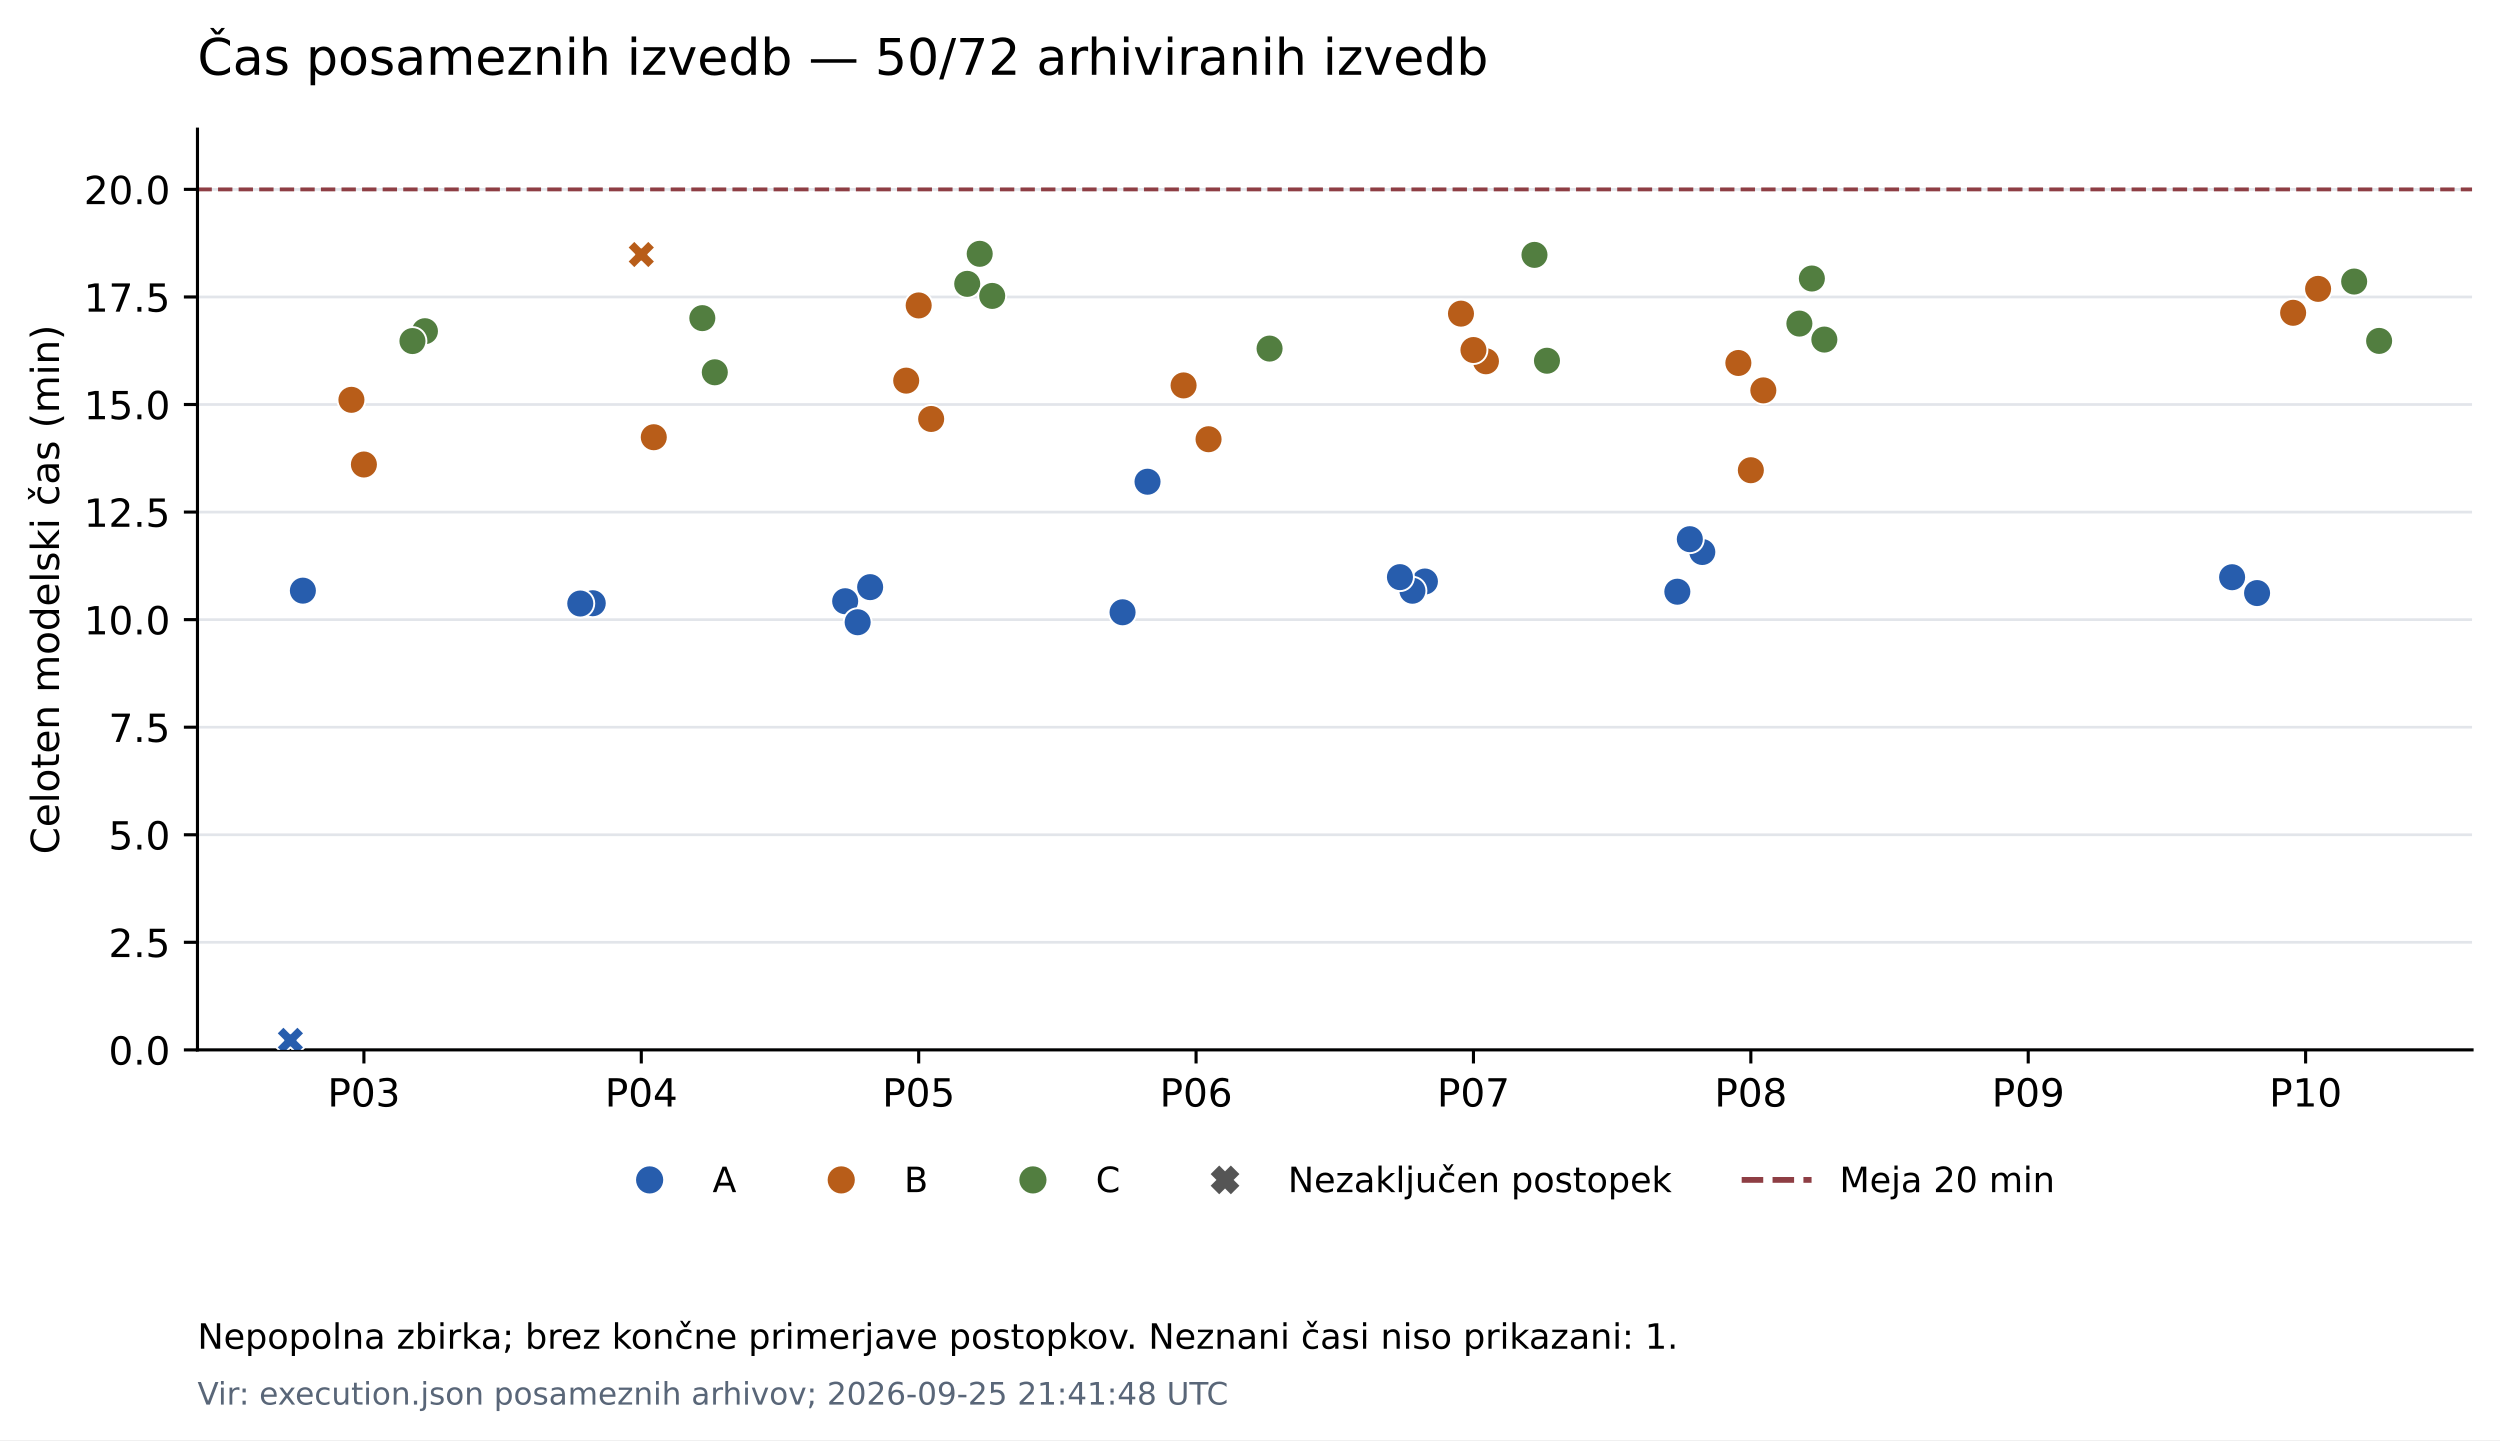
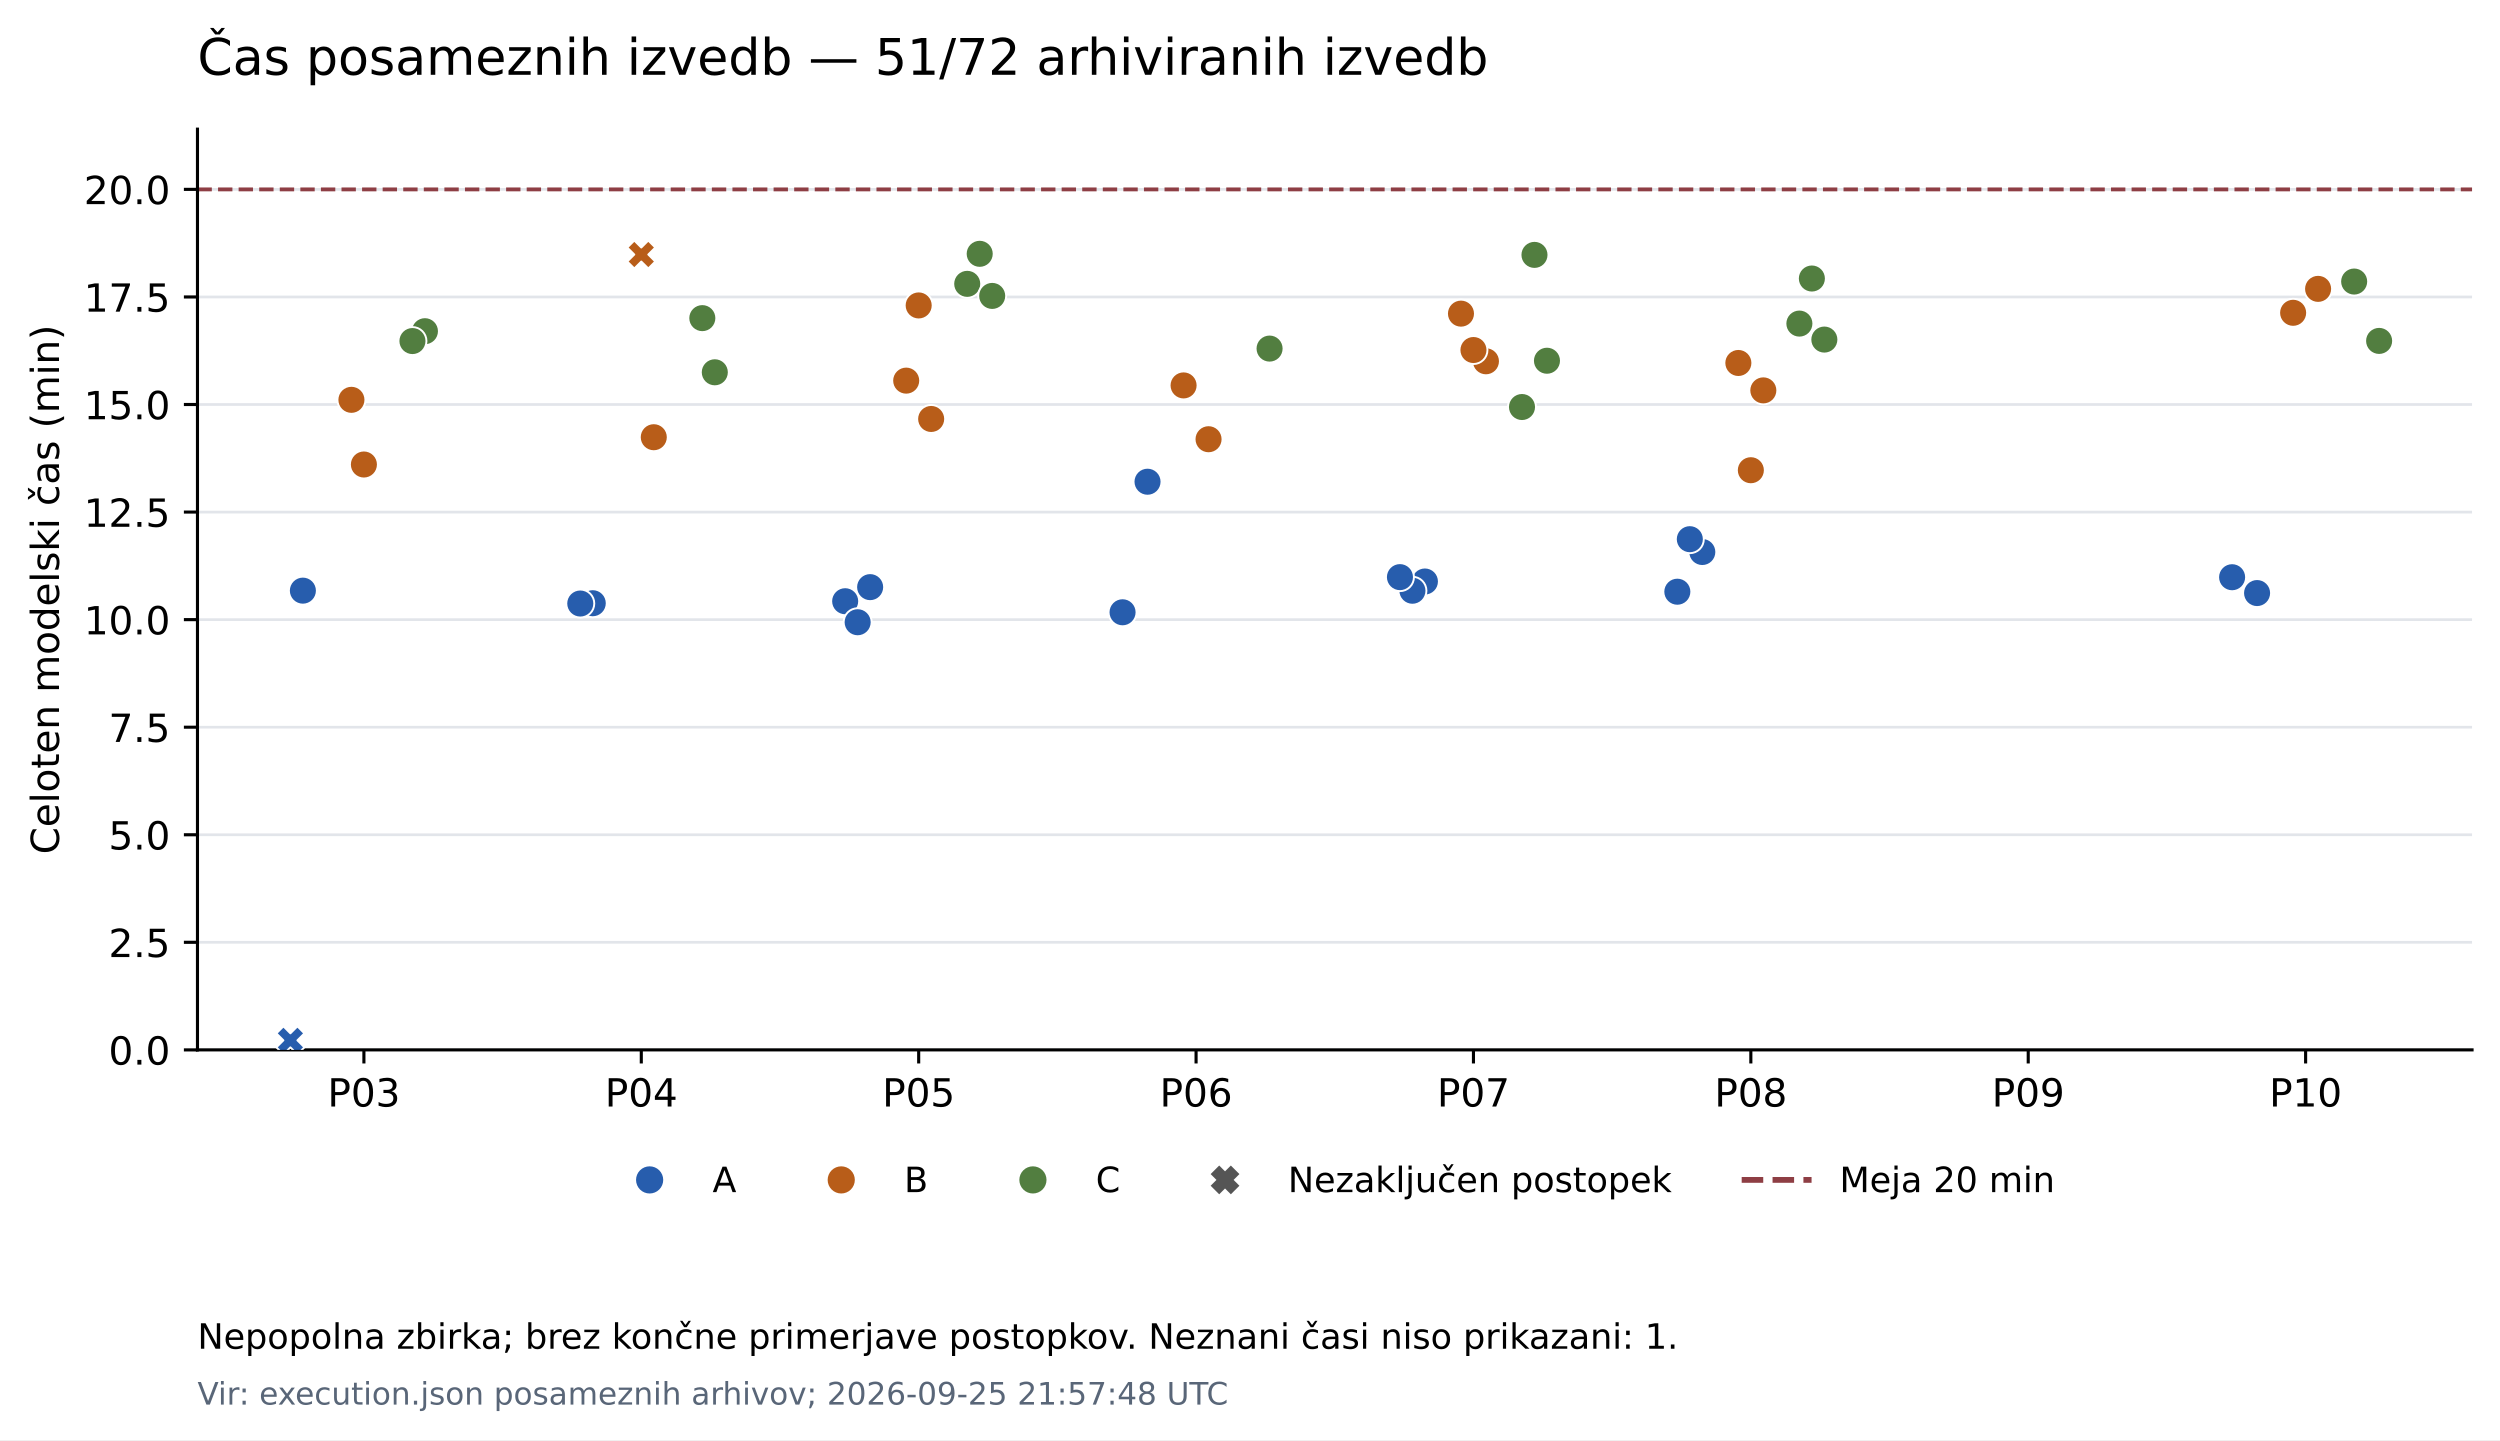
<svg xmlns="http://www.w3.org/2000/svg" xmlns:xlink="http://www.w3.org/1999/xlink" width="643.966pt" height="370.926pt" viewBox="0 0 643.966 370.926" version="1.1">
  <defs>
    <style type="text/css">*{stroke-linejoin: round; stroke-linecap: butt}</style>
  </defs>
  <g id="figure_1">
    <g id="patch_1">
      <path d="M 0 370.926  L 643.966 370.926  L 643.966 0  L 0 0  z " style="fill: #ffffff" />
    </g>
    <g id="axes_1">
      <g id="patch_2">
        <path d="M 50.866 270.436  L 636.766 270.436  L 636.766 33.268  L 50.866 33.268  z " style="fill: #ffffff" />
      </g>
      <g id="matplotlib.axis_1">
        <g id="xtick_1">
          <g id="line2d_1">
            <defs>
-               <path id="m5c3ca6c39b" d="M 0 0  L 0 3.5  " style="stroke: #000000; stroke-width: 0.8" />
+               <path id="mdac9efeb55" d="M 0 0  L 0 3.5  " style="stroke: #000000; stroke-width: 0.8" />
            </defs>
            <g>
-               <use xlink:href="#m5c3ca6c39b" x="93.737" y="270.436" style="stroke: #000000; stroke-width: 0.8" />
+               <use xlink:href="#mdac9efeb55" x="93.737" y="270.436" style="stroke: #000000; stroke-width: 0.8" />
            </g>
          </g>
          <g id="text_1">
            <text style="font-size: 10px; font-family: 'DejaVu Sans'; text-anchor: middle" x="93.737" y="285.033" transform="rotate(-0 93.73714 285.0333)">P03</text>
          </g>
        </g>
        <g id="xtick_2">
          <g id="line2d_2">
            <g>
-               <use xlink:href="#m5c3ca6c39b" x="165.188" y="270.436" style="stroke: #000000; stroke-width: 0.8" />
+               <use xlink:href="#mdac9efeb55" x="165.188" y="270.436" style="stroke: #000000; stroke-width: 0.8" />
            </g>
          </g>
          <g id="text_2">
            <text style="font-size: 10px; font-family: 'DejaVu Sans'; text-anchor: middle" x="165.188" y="285.033" transform="rotate(-0 165.1884 285.0333)">P04</text>
          </g>
        </g>
        <g id="xtick_3">
          <g id="line2d_3">
            <g>
-               <use xlink:href="#m5c3ca6c39b" x="236.64" y="270.436" style="stroke: #000000; stroke-width: 0.8" />
+               <use xlink:href="#mdac9efeb55" x="236.64" y="270.436" style="stroke: #000000; stroke-width: 0.8" />
            </g>
          </g>
          <g id="text_3">
            <text style="font-size: 10px; font-family: 'DejaVu Sans'; text-anchor: middle" x="236.64" y="285.033" transform="rotate(-0 236.6396 285.0333)">P05</text>
          </g>
        </g>
        <g id="xtick_4">
          <g id="line2d_4">
            <g>
-               <use xlink:href="#m5c3ca6c39b" x="308.091" y="270.436" style="stroke: #000000; stroke-width: 0.8" />
+               <use xlink:href="#mdac9efeb55" x="308.091" y="270.436" style="stroke: #000000; stroke-width: 0.8" />
            </g>
          </g>
          <g id="text_4">
            <text style="font-size: 10px; font-family: 'DejaVu Sans'; text-anchor: middle" x="308.091" y="285.033" transform="rotate(-0 308.0908 285.0333)">P06</text>
          </g>
        </g>
        <g id="xtick_5">
          <g id="line2d_5">
            <g>
-               <use xlink:href="#m5c3ca6c39b" x="379.542" y="270.436" style="stroke: #000000; stroke-width: 0.8" />
+               <use xlink:href="#mdac9efeb55" x="379.542" y="270.436" style="stroke: #000000; stroke-width: 0.8" />
            </g>
          </g>
          <g id="text_5">
            <text style="font-size: 10px; font-family: 'DejaVu Sans'; text-anchor: middle" x="379.542" y="285.033" transform="rotate(-0 379.542 285.0333)">P07</text>
          </g>
        </g>
        <g id="xtick_6">
          <g id="line2d_6">
            <g>
-               <use xlink:href="#m5c3ca6c39b" x="450.993" y="270.436" style="stroke: #000000; stroke-width: 0.8" />
+               <use xlink:href="#mdac9efeb55" x="450.993" y="270.436" style="stroke: #000000; stroke-width: 0.8" />
            </g>
          </g>
          <g id="text_6">
            <text style="font-size: 10px; font-family: 'DejaVu Sans'; text-anchor: middle" x="450.993" y="285.033" transform="rotate(-0 450.9932 285.0333)">P08</text>
          </g>
        </g>
        <g id="xtick_7">
          <g id="line2d_7">
            <g>
-               <use xlink:href="#m5c3ca6c39b" x="522.444" y="270.436" style="stroke: #000000; stroke-width: 0.8" />
+               <use xlink:href="#mdac9efeb55" x="522.444" y="270.436" style="stroke: #000000; stroke-width: 0.8" />
            </g>
          </g>
          <g id="text_7">
            <text style="font-size: 10px; font-family: 'DejaVu Sans'; text-anchor: middle" x="522.444" y="285.033" transform="rotate(-0 522.4445 285.0333)">P09</text>
          </g>
        </g>
        <g id="xtick_8">
          <g id="line2d_8">
            <g>
-               <use xlink:href="#m5c3ca6c39b" x="593.896" y="270.436" style="stroke: #000000; stroke-width: 0.8" />
+               <use xlink:href="#mdac9efeb55" x="593.896" y="270.436" style="stroke: #000000; stroke-width: 0.8" />
            </g>
          </g>
          <g id="text_8">
            <text style="font-size: 10px; font-family: 'DejaVu Sans'; text-anchor: middle" x="593.896" y="285.033" transform="rotate(-0 593.8957 285.0333)">P10</text>
          </g>
        </g>
      </g>
      <g id="matplotlib.axis_2">
        <g id="ytick_1">
          <g id="line2d_9">
-             <path d="M 50.866 270.436  L 636.766 270.436  " clip-path="url(#pf7acdae6c4)" style="fill: none; stroke: #e2e5ea; stroke-width: 0.7; stroke-linecap: square" />
+             <path d="M 50.866 270.436  L 636.766 270.436  " clip-path="url(#pf41f97cc50)" style="fill: none; stroke: #e2e5ea; stroke-width: 0.7; stroke-linecap: square" />
          </g>
          <g id="line2d_10">
            <defs>
-               <path id="m064c8a1a3c" d="M 0 0  L -3.5 0  " style="stroke: #000000; stroke-width: 0.8" />
+               <path id="m7508299698" d="M 0 0  L -3.5 0  " style="stroke: #000000; stroke-width: 0.8" />
            </defs>
            <g>
-               <use xlink:href="#m064c8a1a3c" x="50.866" y="270.436" style="stroke: #000000; stroke-width: 0.8" />
+               <use xlink:href="#m7508299698" x="50.866" y="270.436" style="stroke: #000000; stroke-width: 0.8" />
            </g>
          </g>
          <g id="text_9">
            <text style="font-size: 10px; font-family: 'DejaVu Sans'; text-anchor: end" x="43.866" y="274.234" transform="rotate(-0 43.86641 274.2345)">0.0</text>
          </g>
        </g>
        <g id="ytick_2">
          <g id="line2d_11">
-             <path d="M 50.866 242.729  L 636.766 242.729  " clip-path="url(#pf7acdae6c4)" style="fill: none; stroke: #e2e5ea; stroke-width: 0.7; stroke-linecap: square" />
+             <path d="M 50.866 242.729  L 636.766 242.729  " clip-path="url(#pf41f97cc50)" style="fill: none; stroke: #e2e5ea; stroke-width: 0.7; stroke-linecap: square" />
          </g>
          <g id="line2d_12">
            <g>
-               <use xlink:href="#m064c8a1a3c" x="50.866" y="242.729" style="stroke: #000000; stroke-width: 0.8" />
+               <use xlink:href="#m7508299698" x="50.866" y="242.729" style="stroke: #000000; stroke-width: 0.8" />
            </g>
          </g>
          <g id="text_10">
            <text style="font-size: 10px; font-family: 'DejaVu Sans'; text-anchor: end" x="43.866" y="246.528" transform="rotate(-0 43.86641 246.5279)">2.5</text>
          </g>
        </g>
        <g id="ytick_3">
          <g id="line2d_13">
-             <path d="M 50.866 215.023  L 636.766 215.023  " clip-path="url(#pf7acdae6c4)" style="fill: none; stroke: #e2e5ea; stroke-width: 0.7; stroke-linecap: square" />
+             <path d="M 50.866 215.023  L 636.766 215.023  " clip-path="url(#pf41f97cc50)" style="fill: none; stroke: #e2e5ea; stroke-width: 0.7; stroke-linecap: square" />
          </g>
          <g id="line2d_14">
            <g>
-               <use xlink:href="#m064c8a1a3c" x="50.866" y="215.023" style="stroke: #000000; stroke-width: 0.8" />
+               <use xlink:href="#m7508299698" x="50.866" y="215.023" style="stroke: #000000; stroke-width: 0.8" />
            </g>
          </g>
          <g id="text_11">
            <text style="font-size: 10px; font-family: 'DejaVu Sans'; text-anchor: end" x="43.866" y="218.821" transform="rotate(-0 43.86641 218.8214)">5.0</text>
          </g>
        </g>
        <g id="ytick_4">
          <g id="line2d_15">
-             <path d="M 50.866 187.316  L 636.766 187.316  " clip-path="url(#pf7acdae6c4)" style="fill: none; stroke: #e2e5ea; stroke-width: 0.7; stroke-linecap: square" />
+             <path d="M 50.866 187.316  L 636.766 187.316  " clip-path="url(#pf41f97cc50)" style="fill: none; stroke: #e2e5ea; stroke-width: 0.7; stroke-linecap: square" />
          </g>
          <g id="line2d_16">
            <g>
-               <use xlink:href="#m064c8a1a3c" x="50.866" y="187.316" style="stroke: #000000; stroke-width: 0.8" />
+               <use xlink:href="#m7508299698" x="50.866" y="187.316" style="stroke: #000000; stroke-width: 0.8" />
            </g>
          </g>
          <g id="text_12">
            <text style="font-size: 10px; font-family: 'DejaVu Sans'; text-anchor: end" x="43.866" y="191.115" transform="rotate(-0 43.86641 191.1149)">7.5</text>
          </g>
        </g>
        <g id="ytick_5">
          <g id="line2d_17">
-             <path d="M 50.866 159.609  L 636.766 159.609  " clip-path="url(#pf7acdae6c4)" style="fill: none; stroke: #e2e5ea; stroke-width: 0.7; stroke-linecap: square" />
+             <path d="M 50.866 159.609  L 636.766 159.609  " clip-path="url(#pf41f97cc50)" style="fill: none; stroke: #e2e5ea; stroke-width: 0.7; stroke-linecap: square" />
          </g>
          <g id="line2d_18">
            <g>
-               <use xlink:href="#m064c8a1a3c" x="50.866" y="159.609" style="stroke: #000000; stroke-width: 0.8" />
+               <use xlink:href="#m7508299698" x="50.866" y="159.609" style="stroke: #000000; stroke-width: 0.8" />
            </g>
          </g>
          <g id="text_13">
            <text style="font-size: 10px; font-family: 'DejaVu Sans'; text-anchor: end" x="43.866" y="163.408" transform="rotate(-0 43.86641 163.4083)">10.0</text>
          </g>
        </g>
        <g id="ytick_6">
          <g id="line2d_19">
-             <path d="M 50.866 131.903  L 636.766 131.903  " clip-path="url(#pf7acdae6c4)" style="fill: none; stroke: #e2e5ea; stroke-width: 0.7; stroke-linecap: square" />
+             <path d="M 50.866 131.903  L 636.766 131.903  " clip-path="url(#pf41f97cc50)" style="fill: none; stroke: #e2e5ea; stroke-width: 0.7; stroke-linecap: square" />
          </g>
          <g id="line2d_20">
            <g>
-               <use xlink:href="#m064c8a1a3c" x="50.866" y="131.903" style="stroke: #000000; stroke-width: 0.8" />
+               <use xlink:href="#m7508299698" x="50.866" y="131.903" style="stroke: #000000; stroke-width: 0.8" />
            </g>
          </g>
          <g id="text_14">
            <text style="font-size: 10px; font-family: 'DejaVu Sans'; text-anchor: end" x="43.866" y="135.702" transform="rotate(-0 43.86641 135.7018)">12.5</text>
          </g>
        </g>
        <g id="ytick_7">
          <g id="line2d_21">
-             <path d="M 50.866 104.196  L 636.766 104.196  " clip-path="url(#pf7acdae6c4)" style="fill: none; stroke: #e2e5ea; stroke-width: 0.7; stroke-linecap: square" />
+             <path d="M 50.866 104.196  L 636.766 104.196  " clip-path="url(#pf41f97cc50)" style="fill: none; stroke: #e2e5ea; stroke-width: 0.7; stroke-linecap: square" />
          </g>
          <g id="line2d_22">
            <g>
-               <use xlink:href="#m064c8a1a3c" x="50.866" y="104.196" style="stroke: #000000; stroke-width: 0.8" />
+               <use xlink:href="#m7508299698" x="50.866" y="104.196" style="stroke: #000000; stroke-width: 0.8" />
            </g>
          </g>
          <g id="text_15">
            <text style="font-size: 10px; font-family: 'DejaVu Sans'; text-anchor: end" x="43.866" y="107.995" transform="rotate(-0 43.86641 107.9952)">15.0</text>
          </g>
        </g>
        <g id="ytick_8">
          <g id="line2d_23">
-             <path d="M 50.866 76.49  L 636.766 76.49  " clip-path="url(#pf7acdae6c4)" style="fill: none; stroke: #e2e5ea; stroke-width: 0.7; stroke-linecap: square" />
+             <path d="M 50.866 76.49  L 636.766 76.49  " clip-path="url(#pf41f97cc50)" style="fill: none; stroke: #e2e5ea; stroke-width: 0.7; stroke-linecap: square" />
          </g>
          <g id="line2d_24">
            <g>
-               <use xlink:href="#m064c8a1a3c" x="50.866" y="76.49" style="stroke: #000000; stroke-width: 0.8" />
+               <use xlink:href="#m7508299698" x="50.866" y="76.49" style="stroke: #000000; stroke-width: 0.8" />
            </g>
          </g>
          <g id="text_16">
            <text style="font-size: 10px; font-family: 'DejaVu Sans'; text-anchor: end" x="43.866" y="80.289" transform="rotate(-0 43.86641 80.28869)">17.5</text>
          </g>
        </g>
        <g id="ytick_9">
          <g id="line2d_25">
-             <path d="M 50.866 48.783  L 636.766 48.783  " clip-path="url(#pf7acdae6c4)" style="fill: none; stroke: #e2e5ea; stroke-width: 0.7; stroke-linecap: square" />
+             <path d="M 50.866 48.783  L 636.766 48.783  " clip-path="url(#pf41f97cc50)" style="fill: none; stroke: #e2e5ea; stroke-width: 0.7; stroke-linecap: square" />
          </g>
          <g id="line2d_26">
            <g>
-               <use xlink:href="#m064c8a1a3c" x="50.866" y="48.783" style="stroke: #000000; stroke-width: 0.8" />
+               <use xlink:href="#m7508299698" x="50.866" y="48.783" style="stroke: #000000; stroke-width: 0.8" />
            </g>
          </g>
          <g id="text_17">
            <text style="font-size: 10px; font-family: 'DejaVu Sans'; text-anchor: end" x="43.866" y="52.582" transform="rotate(-0 43.86641 52.58215)">20.0</text>
          </g>
        </g>
        <g id="text_18">
          <text style="font-size: 10px; font-family: 'DejaVu Sans'; text-anchor: middle" x="15.198" y="151.852" transform="rotate(-90 15.19844 151.8517)">Celoten modelski čas (min)</text>
        </g>
      </g>
      <g id="line2d_27">
-         <path d="M 50.866 48.783  L 636.766 48.783  " clip-path="url(#pf7acdae6c4)" style="fill: none; stroke-dasharray: 3.7,1.6; stroke-dashoffset: 0; stroke: #8e3e44" />
+         <path d="M 50.866 48.783  L 636.766 48.783  " clip-path="url(#pf41f97cc50)" style="fill: none; stroke-dasharray: 3.7,1.6; stroke-dashoffset: 0; stroke: #8e3e44" />
      </g>
      <g id="patch_3">
        <path d="M 50.866 270.436  L 50.866 33.268  " style="fill: none; stroke: #000000; stroke-width: 0.8; stroke-linejoin: miter; stroke-linecap: square" />
      </g>
      <g id="patch_4">
        <path d="M 50.866 270.436  L 636.766 270.436  " style="fill: none; stroke: #000000; stroke-width: 0.8; stroke-linejoin: miter; stroke-linecap: square" />
      </g>
      <g id="PathCollection_1">
        <defs>
-           <path id="m17291e5475" d="M 0 3.606  C 0.956 3.606 1.873 3.226 2.55 2.55  C 3.226 1.873 3.606 0.956 3.606 0  C 3.606 -0.956 3.226 -1.873 2.55 -2.55  C 1.873 -3.226 0.956 -3.606 0 -3.606  C -0.956 -3.606 -1.873 -3.226 -2.55 -2.55  C -3.226 -1.873 -3.606 -0.956 -3.606 0  C -3.606 0.956 -3.226 1.873 -2.55 2.55  C -1.873 3.226 -0.956 3.606 0 3.606  z " style="stroke: #ffffff; stroke-width: 0.5" />
+           <path id="mbb1a869679" d="M 0 3.606  C 0.956 3.606 1.873 3.226 2.55 2.55  C 3.226 1.873 3.606 0.956 3.606 0  C 3.606 -0.956 3.226 -1.873 2.55 -2.55  C 1.873 -3.226 0.956 -3.606 0 -3.606  C -0.956 -3.606 -1.873 -3.226 -2.55 -2.55  C -3.226 -1.873 -3.606 -0.956 -3.606 0  C -3.606 0.956 -3.226 1.873 -2.55 2.55  C -1.873 3.226 -0.956 3.606 0 3.606  z " style="stroke: #ffffff; stroke-width: 0.5" />
        </defs>
-         <g clip-path="url(#pf7acdae6c4)">
-           <use xlink:href="#m17291e5475" x="217.705" y="154.869" style="fill: #275dad; stroke: #ffffff; stroke-width: 0.5" />
+         <g clip-path="url(#pf41f97cc50)">
+           <use xlink:href="#mbb1a869679" x="217.705" y="154.869" style="fill: #275dad; stroke: #ffffff; stroke-width: 0.5" />
        </g>
      </g>
      <g id="PathCollection_2">
        <defs>
-           <path id="ma5f213ecb3" d="M 0 3.606  C 0.956 3.606 1.873 3.226 2.55 2.55  C 3.226 1.873 3.606 0.956 3.606 0  C 3.606 -0.956 3.226 -1.873 2.55 -2.55  C 1.873 -3.226 0.956 -3.606 0 -3.606  C -0.956 -3.606 -1.873 -3.226 -2.55 -2.55  C -3.226 -1.873 -3.606 -0.956 -3.606 0  C -3.606 0.956 -3.226 1.873 -2.55 2.55  C -1.873 3.226 -0.956 3.606 0 3.606  z " style="stroke: #ffffff; stroke-width: 0.5" />
+           <path id="m8631701d12" d="M 0 3.606  C 0.956 3.606 1.873 3.226 2.55 2.55  C 3.226 1.873 3.606 0.956 3.606 0  C 3.606 -0.956 3.226 -1.873 2.55 -2.55  C 1.873 -3.226 0.956 -3.606 0 -3.606  C -0.956 -3.606 -1.873 -3.226 -2.55 -2.55  C -3.226 -1.873 -3.606 -0.956 -3.606 0  C -3.606 0.956 -3.226 1.873 -2.55 2.55  C -1.873 3.226 -0.956 3.606 0 3.606  z " style="stroke: #ffffff; stroke-width: 0.5" />
        </defs>
-         <g clip-path="url(#pf7acdae6c4)">
-           <use xlink:href="#ma5f213ecb3" x="233.424" y="98.046" style="fill: #b85d19; stroke: #ffffff; stroke-width: 0.5" />
+         <g clip-path="url(#pf41f97cc50)">
+           <use xlink:href="#m8631701d12" x="233.424" y="98.046" style="fill: #b85d19; stroke: #ffffff; stroke-width: 0.5" />
        </g>
      </g>
      <g id="PathCollection_3">
        <defs>
-           <path id="m816a1e718f" d="M 0 3.606  C 0.956 3.606 1.873 3.226 2.55 2.55  C 3.226 1.873 3.606 0.956 3.606 0  C 3.606 -0.956 3.226 -1.873 2.55 -2.55  C 1.873 -3.226 0.956 -3.606 0 -3.606  C -0.956 -3.606 -1.873 -3.226 -2.55 -2.55  C -3.226 -1.873 -3.606 -0.956 -3.606 0  C -3.606 0.956 -3.226 1.873 -2.55 2.55  C -1.873 3.226 -0.956 3.606 0 3.606  z " style="stroke: #ffffff; stroke-width: 0.5" />
+           <path id="mb2aeedd500" d="M 0 3.606  C 0.956 3.606 1.873 3.226 2.55 2.55  C 3.226 1.873 3.606 0.956 3.606 0  C 3.606 -0.956 3.226 -1.873 2.55 -2.55  C 1.873 -3.226 0.956 -3.606 0 -3.606  C -0.956 -3.606 -1.873 -3.226 -2.55 -2.55  C -3.226 -1.873 -3.606 -0.956 -3.606 0  C -3.606 0.956 -3.226 1.873 -2.55 2.55  C -1.873 3.226 -0.956 3.606 0 3.606  z " style="stroke: #ffffff; stroke-width: 0.5" />
        </defs>
-         <g clip-path="url(#pf7acdae6c4)">
-           <use xlink:href="#m816a1e718f" x="249.144" y="73.116" style="fill: #527e40; stroke: #ffffff; stroke-width: 0.5" />
+         <g clip-path="url(#pf41f97cc50)">
+           <use xlink:href="#mb2aeedd500" x="249.144" y="73.116" style="fill: #527e40; stroke: #ffffff; stroke-width: 0.5" />
        </g>
      </g>
      <g id="PathCollection_4">
-         <g clip-path="url(#pf7acdae6c4)">
-           <use xlink:href="#m17291e5475" x="574.961" y="148.685" style="fill: #275dad; stroke: #ffffff; stroke-width: 0.5" />
+         <g clip-path="url(#pf41f97cc50)">
+           <use xlink:href="#mbb1a869679" x="574.961" y="148.685" style="fill: #275dad; stroke: #ffffff; stroke-width: 0.5" />
        </g>
      </g>
      <g id="PathCollection_5">
-         <g clip-path="url(#pf7acdae6c4)">
-           <use xlink:href="#m816a1e718f" x="606.4" y="72.522" style="fill: #527e40; stroke: #ffffff; stroke-width: 0.5" />
+         <g clip-path="url(#pf41f97cc50)">
+           <use xlink:href="#mb2aeedd500" x="606.4" y="72.522" style="fill: #527e40; stroke: #ffffff; stroke-width: 0.5" />
        </g>
      </g>
      <g id="PathCollection_6">
-         <g clip-path="url(#pf7acdae6c4)">
-           <use xlink:href="#ma5f213ecb3" x="590.68" y="80.573" style="fill: #b85d19; stroke: #ffffff; stroke-width: 0.5" />
+         <g clip-path="url(#pf41f97cc50)">
+           <use xlink:href="#m8631701d12" x="590.68" y="80.573" style="fill: #b85d19; stroke: #ffffff; stroke-width: 0.5" />
        </g>
      </g>
      <g id="PathCollection_7">
-         <g clip-path="url(#pf7acdae6c4)">
-           <use xlink:href="#m17291e5475" x="289.156" y="157.714" style="fill: #275dad; stroke: #ffffff; stroke-width: 0.5" />
+         <g clip-path="url(#pf41f97cc50)">
+           <use xlink:href="#mbb1a869679" x="289.156" y="157.714" style="fill: #275dad; stroke: #ffffff; stroke-width: 0.5" />
        </g>
      </g>
      <g id="PathCollection_8">
-         <g clip-path="url(#pf7acdae6c4)">
-           <use xlink:href="#ma5f213ecb3" x="304.875" y="99.278" style="fill: #b85d19; stroke: #ffffff; stroke-width: 0.5" />
+         <g clip-path="url(#pf41f97cc50)">
+           <use xlink:href="#m8631701d12" x="304.875" y="99.278" style="fill: #b85d19; stroke: #ffffff; stroke-width: 0.5" />
        </g>
      </g>
      <g id="PathCollection_9">
-         <g clip-path="url(#pf7acdae6c4)">
-           <use xlink:href="#m17291e5475" x="432.059" y="152.417" style="fill: #275dad; stroke: #ffffff; stroke-width: 0.5" />
+         <g clip-path="url(#pf41f97cc50)">
+           <use xlink:href="#mbb1a869679" x="432.059" y="152.417" style="fill: #275dad; stroke: #ffffff; stroke-width: 0.5" />
        </g>
      </g>
      <g id="PathCollection_10">
-         <g clip-path="url(#pf7acdae6c4)">
-           <use xlink:href="#m816a1e718f" x="463.497" y="83.352" style="fill: #527e40; stroke: #ffffff; stroke-width: 0.5" />
+         <g clip-path="url(#pf41f97cc50)">
+           <use xlink:href="#mb2aeedd500" x="463.497" y="83.352" style="fill: #527e40; stroke: #ffffff; stroke-width: 0.5" />
        </g>
      </g>
      <g id="PathCollection_11">
-         <g clip-path="url(#pf7acdae6c4)">
-           <use xlink:href="#ma5f213ecb3" x="447.778" y="93.498" style="fill: #b85d19; stroke: #ffffff; stroke-width: 0.5" />
+         <g clip-path="url(#pf41f97cc50)">
+           <use xlink:href="#m8631701d12" x="447.778" y="93.498" style="fill: #b85d19; stroke: #ffffff; stroke-width: 0.5" />
        </g>
      </g>
      <g id="PathCollection_12">
-         <g clip-path="url(#pf7acdae6c4)">
-           <use xlink:href="#ma5f213ecb3" x="93.737" y="119.651" style="fill: #b85d19; stroke: #ffffff; stroke-width: 0.5" />
+         <g clip-path="url(#pf41f97cc50)">
+           <use xlink:href="#m8631701d12" x="93.737" y="119.651" style="fill: #b85d19; stroke: #ffffff; stroke-width: 0.5" />
        </g>
      </g>
      <g id="PathCollection_13">
-         <g clip-path="url(#pf7acdae6c4)">
-           <use xlink:href="#m816a1e718f" x="109.456" y="85.315" style="fill: #527e40; stroke: #ffffff; stroke-width: 0.5" />
+         <g clip-path="url(#pf41f97cc50)">
+           <use xlink:href="#mb2aeedd500" x="109.456" y="85.315" style="fill: #527e40; stroke: #ffffff; stroke-width: 0.5" />
        </g>
      </g>
      <g id="PathCollection_14">
-         <g clip-path="url(#pf7acdae6c4)">
-           <use xlink:href="#m17291e5475" x="78.018" y="152.143" style="fill: #275dad; stroke: #ffffff; stroke-width: 0.5" />
+         <g clip-path="url(#pf41f97cc50)">
+           <use xlink:href="#mbb1a869679" x="78.018" y="152.143" style="fill: #275dad; stroke: #ffffff; stroke-width: 0.5" />
        </g>
      </g>
      <g id="PathCollection_15">
-         <g clip-path="url(#pf7acdae6c4)">
-           <use xlink:href="#ma5f213ecb3" x="311.306" y="113.139" style="fill: #b85d19; stroke: #ffffff; stroke-width: 0.5" />
+         <g clip-path="url(#pf41f97cc50)">
+           <use xlink:href="#m8631701d12" x="311.306" y="113.139" style="fill: #b85d19; stroke: #ffffff; stroke-width: 0.5" />
        </g>
      </g>
      <g id="PathCollection_16">
-         <g clip-path="url(#pf7acdae6c4)">
-           <use xlink:href="#m17291e5475" x="295.587" y="124.086" style="fill: #275dad; stroke: #ffffff; stroke-width: 0.5" />
+         <g clip-path="url(#pf41f97cc50)">
+           <use xlink:href="#mbb1a869679" x="295.587" y="124.086" style="fill: #275dad; stroke: #ffffff; stroke-width: 0.5" />
        </g>
      </g>
      <g id="PathCollection_17">
-         <g clip-path="url(#pf7acdae6c4)">
-           <use xlink:href="#m816a1e718f" x="327.025" y="89.791" style="fill: #527e40; stroke: #ffffff; stroke-width: 0.5" />
+         <g clip-path="url(#pf41f97cc50)">
+           <use xlink:href="#mb2aeedd500" x="327.025" y="89.791" style="fill: #527e40; stroke: #ffffff; stroke-width: 0.5" />
        </g>
      </g>
      <g id="PathCollection_18">
-         <g clip-path="url(#pf7acdae6c4)">
-           <use xlink:href="#ma5f213ecb3" x="168.404" y="112.622" style="fill: #b85d19; stroke: #ffffff; stroke-width: 0.5" />
+         <g clip-path="url(#pf41f97cc50)">
+           <use xlink:href="#m8631701d12" x="168.404" y="112.622" style="fill: #b85d19; stroke: #ffffff; stroke-width: 0.5" />
        </g>
      </g>
      <g id="PathCollection_19">
-         <g clip-path="url(#pf7acdae6c4)">
-           <use xlink:href="#m17291e5475" x="152.684" y="155.382" style="fill: #275dad; stroke: #ffffff; stroke-width: 0.5" />
+         <g clip-path="url(#pf41f97cc50)">
+           <use xlink:href="#mbb1a869679" x="152.684" y="155.382" style="fill: #275dad; stroke: #ffffff; stroke-width: 0.5" />
        </g>
      </g>
      <g id="PathCollection_20">
-         <g clip-path="url(#pf7acdae6c4)">
-           <use xlink:href="#m816a1e718f" x="184.123" y="95.896" style="fill: #527e40; stroke: #ffffff; stroke-width: 0.5" />
+         <g clip-path="url(#pf41f97cc50)">
+           <use xlink:href="#mb2aeedd500" x="184.123" y="95.896" style="fill: #527e40; stroke: #ffffff; stroke-width: 0.5" />
        </g>
      </g>
      <g id="PathCollection_21">
-         <g clip-path="url(#pf7acdae6c4)">
-           <use xlink:href="#ma5f213ecb3" x="236.64" y="78.676" style="fill: #b85d19; stroke: #ffffff; stroke-width: 0.5" />
+         <g clip-path="url(#pf41f97cc50)">
+           <use xlink:href="#m8631701d12" x="236.64" y="78.676" style="fill: #b85d19; stroke: #ffffff; stroke-width: 0.5" />
        </g>
      </g>
      <g id="PathCollection_22">
-         <g clip-path="url(#pf7acdae6c4)">
-           <use xlink:href="#m816a1e718f" x="252.359" y="65.379" style="fill: #527e40; stroke: #ffffff; stroke-width: 0.5" />
+         <g clip-path="url(#pf41f97cc50)">
+           <use xlink:href="#mb2aeedd500" x="252.359" y="65.379" style="fill: #527e40; stroke: #ffffff; stroke-width: 0.5" />
        </g>
      </g>
      <g id="PathCollection_23">
-         <g clip-path="url(#pf7acdae6c4)">
-           <use xlink:href="#m17291e5475" x="220.92" y="160.28" style="fill: #275dad; stroke: #ffffff; stroke-width: 0.5" />
+         <g clip-path="url(#pf41f97cc50)">
+           <use xlink:href="#mbb1a869679" x="220.92" y="160.28" style="fill: #275dad; stroke: #ffffff; stroke-width: 0.5" />
        </g>
      </g>
      <g id="PathCollection_24">
        <defs>
-           <path id="mcebdac0fb6" d="M -1.803 3.606  L 0 1.803  L 1.803 3.606  L 3.606 1.803  L 1.803 0  L 3.606 -1.803  L 1.803 -3.606  L 0 -1.803  L -1.803 -3.606  L -3.606 -1.803  L -1.803 0  L -3.606 1.803  z " style="stroke: #ffffff; stroke-width: 0.5" />
+           <path id="m50fa926373" d="M -1.803 3.606  L 0 1.803  L 1.803 3.606  L 3.606 1.803  L 1.803 0  L 3.606 -1.803  L 1.803 -3.606  L 0 -1.803  L -1.803 -3.606  L -3.606 -1.803  L -1.803 0  L -3.606 1.803  z " style="stroke: #ffffff; stroke-width: 0.5" />
        </defs>
-         <g clip-path="url(#pf7acdae6c4)">
-           <use xlink:href="#mcebdac0fb6" x="74.803" y="267.98" style="fill: #275dad; stroke: #ffffff; stroke-width: 0.5" />
+         <g clip-path="url(#pf41f97cc50)">
+           <use xlink:href="#m50fa926373" x="74.803" y="267.98" style="fill: #275dad; stroke: #ffffff; stroke-width: 0.5" />
        </g>
      </g>
      <g id="PathCollection_25">
-         <g clip-path="url(#pf7acdae6c4)">
-           <use xlink:href="#ma5f213ecb3" x="90.522" y="102.99" style="fill: #b85d19; stroke: #ffffff; stroke-width: 0.5" />
+         <g clip-path="url(#pf41f97cc50)">
+           <use xlink:href="#m8631701d12" x="90.522" y="102.99" style="fill: #b85d19; stroke: #ffffff; stroke-width: 0.5" />
        </g>
      </g>
      <g id="PathCollection_26">
-         <g clip-path="url(#pf7acdae6c4)">
-           <use xlink:href="#m816a1e718f" x="106.241" y="87.851" style="fill: #527e40; stroke: #ffffff; stroke-width: 0.5" />
+         <g clip-path="url(#pf41f97cc50)">
+           <use xlink:href="#mb2aeedd500" x="106.241" y="87.851" style="fill: #527e40; stroke: #ffffff; stroke-width: 0.5" />
        </g>
      </g>
      <g id="PathCollection_27">
-         <g clip-path="url(#pf7acdae6c4)">
-           <use xlink:href="#ma5f213ecb3" x="597.111" y="74.409" style="fill: #b85d19; stroke: #ffffff; stroke-width: 0.5" />
+         <g clip-path="url(#pf41f97cc50)">
+           <use xlink:href="#m8631701d12" x="597.111" y="74.409" style="fill: #b85d19; stroke: #ffffff; stroke-width: 0.5" />
        </g>
      </g>
      <g id="PathCollection_28">
-         <g clip-path="url(#pf7acdae6c4)">
-           <use xlink:href="#m17291e5475" x="581.392" y="152.765" style="fill: #275dad; stroke: #ffffff; stroke-width: 0.5" />
+         <g clip-path="url(#pf41f97cc50)">
+           <use xlink:href="#mbb1a869679" x="581.392" y="152.765" style="fill: #275dad; stroke: #ffffff; stroke-width: 0.5" />
        </g>
      </g>
      <g id="PathCollection_29">
-         <g clip-path="url(#pf7acdae6c4)">
-           <use xlink:href="#m816a1e718f" x="612.83" y="87.815" style="fill: #527e40; stroke: #ffffff; stroke-width: 0.5" />
+         <g clip-path="url(#pf41f97cc50)">
+           <use xlink:href="#mb2aeedd500" x="612.83" y="87.815" style="fill: #527e40; stroke: #ffffff; stroke-width: 0.5" />
        </g>
      </g>
      <g id="PathCollection_30">
-         <g clip-path="url(#pf7acdae6c4)">
-           <use xlink:href="#ma5f213ecb3" x="454.209" y="100.557" style="fill: #b85d19; stroke: #ffffff; stroke-width: 0.5" />
+         <g clip-path="url(#pf41f97cc50)">
+           <use xlink:href="#m8631701d12" x="454.209" y="100.557" style="fill: #b85d19; stroke: #ffffff; stroke-width: 0.5" />
        </g>
      </g>
      <g id="PathCollection_31">
-         <g clip-path="url(#pf7acdae6c4)">
-           <use xlink:href="#m17291e5475" x="438.489" y="142.19" style="fill: #275dad; stroke: #ffffff; stroke-width: 0.5" />
+         <g clip-path="url(#pf41f97cc50)">
+           <use xlink:href="#mbb1a869679" x="438.489" y="142.19" style="fill: #275dad; stroke: #ffffff; stroke-width: 0.5" />
        </g>
      </g>
      <g id="PathCollection_32">
-         <g clip-path="url(#pf7acdae6c4)">
-           <use xlink:href="#m816a1e718f" x="469.928" y="87.47" style="fill: #527e40; stroke: #ffffff; stroke-width: 0.5" />
+         <g clip-path="url(#pf41f97cc50)">
+           <use xlink:href="#mb2aeedd500" x="469.928" y="87.47" style="fill: #527e40; stroke: #ffffff; stroke-width: 0.5" />
        </g>
      </g>
      <g id="PathCollection_33">
-         <g clip-path="url(#pf7acdae6c4)">
-           <use xlink:href="#m816a1e718f" x="466.713" y="71.743" style="fill: #527e40; stroke: #ffffff; stroke-width: 0.5" />
+         <g clip-path="url(#pf41f97cc50)">
+           <use xlink:href="#mb2aeedd500" x="466.713" y="71.743" style="fill: #527e40; stroke: #ffffff; stroke-width: 0.5" />
        </g>
      </g>
      <g id="PathCollection_34">
-         <g clip-path="url(#pf7acdae6c4)">
-           <use xlink:href="#ma5f213ecb3" x="450.993" y="121.123" style="fill: #b85d19; stroke: #ffffff; stroke-width: 0.5" />
+         <g clip-path="url(#pf41f97cc50)">
+           <use xlink:href="#m8631701d12" x="450.993" y="121.123" style="fill: #b85d19; stroke: #ffffff; stroke-width: 0.5" />
        </g>
      </g>
      <g id="PathCollection_35">
-         <g clip-path="url(#pf7acdae6c4)">
-           <use xlink:href="#m17291e5475" x="435.274" y="138.887" style="fill: #275dad; stroke: #ffffff; stroke-width: 0.5" />
+         <g clip-path="url(#pf41f97cc50)">
+           <use xlink:href="#mbb1a869679" x="435.274" y="138.887" style="fill: #275dad; stroke: #ffffff; stroke-width: 0.5" />
        </g>
      </g>
      <g id="PathCollection_36">
-         <g clip-path="url(#pf7acdae6c4)">
-           <use xlink:href="#m816a1e718f" x="180.908" y="81.947" style="fill: #527e40; stroke: #ffffff; stroke-width: 0.5" />
+         <g clip-path="url(#pf41f97cc50)">
+           <use xlink:href="#mb2aeedd500" x="180.908" y="81.947" style="fill: #527e40; stroke: #ffffff; stroke-width: 0.5" />
        </g>
      </g>
      <g id="PathCollection_37">
        <defs>
-           <path id="mc486b1fdec" d="M -1.803 3.606  L 0 1.803  L 1.803 3.606  L 3.606 1.803  L 1.803 0  L 3.606 -1.803  L 1.803 -3.606  L 0 -1.803  L -1.803 -3.606  L -3.606 -1.803  L -1.803 0  L -3.606 1.803  z " style="stroke: #ffffff; stroke-width: 0.5" />
+           <path id="mbf0d47e4eb" d="M -1.803 3.606  L 0 1.803  L 1.803 3.606  L 3.606 1.803  L 1.803 0  L 3.606 -1.803  L 1.803 -3.606  L 0 -1.803  L -1.803 -3.606  L -3.606 -1.803  L -1.803 0  L -3.606 1.803  z " style="stroke: #ffffff; stroke-width: 0.5" />
        </defs>
-         <g clip-path="url(#pf7acdae6c4)">
-           <use xlink:href="#mc486b1fdec" x="165.188" y="65.563" style="fill: #b85d19; stroke: #ffffff; stroke-width: 0.5" />
+         <g clip-path="url(#pf41f97cc50)">
+           <use xlink:href="#mbf0d47e4eb" x="165.188" y="65.563" style="fill: #b85d19; stroke: #ffffff; stroke-width: 0.5" />
        </g>
      </g>
      <g id="PathCollection_38">
-         <g clip-path="url(#pf7acdae6c4)">
-           <use xlink:href="#m17291e5475" x="149.469" y="155.46" style="fill: #275dad; stroke: #ffffff; stroke-width: 0.5" />
+         <g clip-path="url(#pf41f97cc50)">
+           <use xlink:href="#mbb1a869679" x="149.469" y="155.46" style="fill: #275dad; stroke: #ffffff; stroke-width: 0.5" />
        </g>
      </g>
      <g id="PathCollection_39">
-         <g clip-path="url(#pf7acdae6c4)">
-           <use xlink:href="#m816a1e718f" x="398.477" y="92.92" style="fill: #527e40; stroke: #ffffff; stroke-width: 0.5" />
+         <g clip-path="url(#pf41f97cc50)">
+           <use xlink:href="#mb2aeedd500" x="398.477" y="92.92" style="fill: #527e40; stroke: #ffffff; stroke-width: 0.5" />
        </g>
      </g>
      <g id="PathCollection_40">
-         <g clip-path="url(#pf7acdae6c4)">
-           <use xlink:href="#m17291e5475" x="367.038" y="149.788" style="fill: #275dad; stroke: #ffffff; stroke-width: 0.5" />
+         <g clip-path="url(#pf41f97cc50)">
+           <use xlink:href="#mbb1a869679" x="367.038" y="149.788" style="fill: #275dad; stroke: #ffffff; stroke-width: 0.5" />
        </g>
      </g>
      <g id="PathCollection_41">
-         <g clip-path="url(#pf7acdae6c4)">
-           <use xlink:href="#ma5f213ecb3" x="382.757" y="93.059" style="fill: #b85d19; stroke: #ffffff; stroke-width: 0.5" />
+         <g clip-path="url(#pf41f97cc50)">
+           <use xlink:href="#m8631701d12" x="382.757" y="93.059" style="fill: #b85d19; stroke: #ffffff; stroke-width: 0.5" />
        </g>
      </g>
      <g id="PathCollection_42">
-         <g clip-path="url(#pf7acdae6c4)">
-           <use xlink:href="#ma5f213ecb3" x="379.542" y="90.161" style="fill: #b85d19; stroke: #ffffff; stroke-width: 0.5" />
+         <g clip-path="url(#pf41f97cc50)">
+           <use xlink:href="#m8631701d12" x="379.542" y="90.161" style="fill: #b85d19; stroke: #ffffff; stroke-width: 0.5" />
        </g>
      </g>
      <g id="PathCollection_43">
-         <g clip-path="url(#pf7acdae6c4)">
-           <use xlink:href="#m816a1e718f" x="395.261" y="65.655" style="fill: #527e40; stroke: #ffffff; stroke-width: 0.5" />
+         <g clip-path="url(#pf41f97cc50)">
+           <use xlink:href="#mb2aeedd500" x="395.261" y="65.655" style="fill: #527e40; stroke: #ffffff; stroke-width: 0.5" />
        </g>
      </g>
      <g id="PathCollection_44">
-         <g clip-path="url(#pf7acdae6c4)">
-           <use xlink:href="#m17291e5475" x="363.823" y="152.166" style="fill: #275dad; stroke: #ffffff; stroke-width: 0.5" />
+         <g clip-path="url(#pf41f97cc50)">
+           <use xlink:href="#mbb1a869679" x="363.823" y="152.166" style="fill: #275dad; stroke: #ffffff; stroke-width: 0.5" />
        </g>
      </g>
      <g id="PathCollection_45">
-         <g clip-path="url(#pf7acdae6c4)">
-           <use xlink:href="#m816a1e718f" x="255.574" y="76.225" style="fill: #527e40; stroke: #ffffff; stroke-width: 0.5" />
+         <g clip-path="url(#pf41f97cc50)">
+           <use xlink:href="#mb2aeedd500" x="255.574" y="76.225" style="fill: #527e40; stroke: #ffffff; stroke-width: 0.5" />
        </g>
      </g>
      <g id="PathCollection_46">
-         <g clip-path="url(#pf7acdae6c4)">
-           <use xlink:href="#m17291e5475" x="224.136" y="151.237" style="fill: #275dad; stroke: #ffffff; stroke-width: 0.5" />
+         <g clip-path="url(#pf41f97cc50)">
+           <use xlink:href="#mbb1a869679" x="224.136" y="151.237" style="fill: #275dad; stroke: #ffffff; stroke-width: 0.5" />
        </g>
      </g>
      <g id="PathCollection_47">
-         <g clip-path="url(#pf7acdae6c4)">
-           <use xlink:href="#ma5f213ecb3" x="239.855" y="107.92" style="fill: #b85d19; stroke: #ffffff; stroke-width: 0.5" />
+         <g clip-path="url(#pf41f97cc50)">
+           <use xlink:href="#m8631701d12" x="239.855" y="107.92" style="fill: #b85d19; stroke: #ffffff; stroke-width: 0.5" />
        </g>
      </g>
      <g id="PathCollection_48">
-         <g clip-path="url(#pf7acdae6c4)">
-           <use xlink:href="#m17291e5475" x="360.607" y="148.661" style="fill: #275dad; stroke: #ffffff; stroke-width: 0.5" />
+         <g clip-path="url(#pf41f97cc50)">
+           <use xlink:href="#mbb1a869679" x="360.607" y="148.661" style="fill: #275dad; stroke: #ffffff; stroke-width: 0.5" />
        </g>
      </g>
      <g id="PathCollection_49">
-         <g clip-path="url(#pf7acdae6c4)">
-           <use xlink:href="#ma5f213ecb3" x="376.327" y="80.788" style="fill: #b85d19; stroke: #ffffff; stroke-width: 0.5" />
+         <g clip-path="url(#pf41f97cc50)">
+           <use xlink:href="#m8631701d12" x="376.327" y="80.788" style="fill: #b85d19; stroke: #ffffff; stroke-width: 0.5" />
+         </g>
+       </g>
+       <g id="PathCollection_50">
+         <g clip-path="url(#pf41f97cc50)">
+           <use xlink:href="#mb2aeedd500" x="392.046" y="104.843" style="fill: #527e40; stroke: #ffffff; stroke-width: 0.5" />
        </g>
      </g>
      <g id="text_19">
-         <text style="font-size: 13px; font-family: 'DejaVu Sans'; text-anchor: start" x="50.866" y="19.268" transform="rotate(-0 50.86641 19.26766)">Čas posameznih izvedb — 50/72 arhiviranih izvedb</text>
+         <text style="font-size: 13px; font-family: 'DejaVu Sans'; text-anchor: start" x="50.866" y="19.268" transform="rotate(-0 50.86641 19.26766)">Čas posameznih izvedb — 51/72 arhiviranih izvedb</text>
      </g>
      <g id="legend_1">
        <g id="line2d_28">
          <defs>
-             <path id="m510670eba4" d="M 0 3  C 0.796 3 1.559 2.684 2.121 2.121  C 2.684 1.559 3 0.796 3 0  C 3 -0.796 2.684 -1.559 2.121 -2.121  C 1.559 -2.684 0.796 -3 0 -3  C -0.796 -3 -1.559 -2.684 -2.121 -2.121  C -2.684 -1.559 -3 -0.796 -3 0  C -3 0.796 -2.684 1.559 -2.121 2.121  C -1.559 2.684 -0.796 3 0 3  z " style="stroke: #275dad" />
+             <path id="m6b08a48e0d" d="M 0 3  C 0.796 3 1.559 2.684 2.121 2.121  C 2.684 1.559 3 0.796 3 0  C 3 -0.796 2.684 -1.559 2.121 -2.121  C 1.559 -2.684 0.796 -3 0 -3  C -0.796 -3 -1.559 -2.684 -2.121 -2.121  C -2.684 -1.559 -3 -0.796 -3 0  C -3 0.796 -2.684 1.559 -2.121 2.121  C -1.559 2.684 -0.796 3 0 3  z " style="stroke: #275dad" />
          </defs>
          <g>
-             <use xlink:href="#m510670eba4" x="167.336" y="303.929" style="fill: #275dad; stroke: #275dad" />
+             <use xlink:href="#m6b08a48e0d" x="167.336" y="303.929" style="fill: #275dad; stroke: #275dad" />
          </g>
        </g>
        <g id="text_20">
          <text style="font-size: 9px; font-family: 'DejaVu Sans'; text-anchor: start" x="183.536" y="307.079" transform="rotate(-0 183.5355 307.0794)">A</text>
        </g>
        <g id="line2d_29">
          <defs>
-             <path id="m9df39fff00" d="M 0 3  C 0.796 3 1.559 2.684 2.121 2.121  C 2.684 1.559 3 0.796 3 0  C 3 -0.796 2.684 -1.559 2.121 -2.121  C 1.559 -2.684 0.796 -3 0 -3  C -0.796 -3 -1.559 -2.684 -2.121 -2.121  C -2.684 -1.559 -3 -0.796 -3 0  C -3 0.796 -2.684 1.559 -2.121 2.121  C -1.559 2.684 -0.796 3 0 3  z " style="stroke: #b85d19" />
+             <path id="m79521f1ca7" d="M 0 3  C 0.796 3 1.559 2.684 2.121 2.121  C 2.684 1.559 3 0.796 3 0  C 3 -0.796 2.684 -1.559 2.121 -2.121  C 1.559 -2.684 0.796 -3 0 -3  C -0.796 -3 -1.559 -2.684 -2.121 -2.121  C -2.684 -1.559 -3 -0.796 -3 0  C -3 0.796 -2.684 1.559 -2.121 2.121  C -1.559 2.684 -0.796 3 0 3  z " style="stroke: #b85d19" />
          </defs>
          <g>
-             <use xlink:href="#m9df39fff00" x="216.692" y="303.929" style="fill: #b85d19; stroke: #b85d19" />
+             <use xlink:href="#m79521f1ca7" x="216.692" y="303.929" style="fill: #b85d19; stroke: #b85d19" />
          </g>
        </g>
        <g id="text_21">
          <text style="font-size: 9px; font-family: 'DejaVu Sans'; text-anchor: start" x="232.892" y="307.079" transform="rotate(-0 232.8921 307.0794)">B</text>
        </g>
        <g id="line2d_30">
          <defs>
-             <path id="m97ecd60d65" d="M 0 3  C 0.796 3 1.559 2.684 2.121 2.121  C 2.684 1.559 3 0.796 3 0  C 3 -0.796 2.684 -1.559 2.121 -2.121  C 1.559 -2.684 0.796 -3 0 -3  C -0.796 -3 -1.559 -2.684 -2.121 -2.121  C -2.684 -1.559 -3 -0.796 -3 0  C -3 0.796 -2.684 1.559 -2.121 2.121  C -1.559 2.684 -0.796 3 0 3  z " style="stroke: #527e40" />
+             <path id="mc7a0264f46" d="M 0 3  C 0.796 3 1.559 2.684 2.121 2.121  C 2.684 1.559 3 0.796 3 0  C 3 -0.796 2.684 -1.559 2.121 -2.121  C 1.559 -2.684 0.796 -3 0 -3  C -0.796 -3 -1.559 -2.684 -2.121 -2.121  C -2.684 -1.559 -3 -0.796 -3 0  C -3 0.796 -2.684 1.559 -2.121 2.121  C -1.559 2.684 -0.796 3 0 3  z " style="stroke: #527e40" />
          </defs>
          <g>
-             <use xlink:href="#m97ecd60d65" x="266.067" y="303.929" style="fill: #527e40; stroke: #527e40" />
+             <use xlink:href="#mc7a0264f46" x="266.067" y="303.929" style="fill: #527e40; stroke: #527e40" />
          </g>
        </g>
        <g id="text_22">
          <text style="font-size: 9px; font-family: 'DejaVu Sans'; text-anchor: start" x="282.267" y="307.079" transform="rotate(-0 282.267 307.0794)">C</text>
        </g>
        <g id="line2d_31">
          <defs>
-             <path id="meee833df78" d="M -1.5 3  L 0 1.5  L 1.5 3  L 3 1.5  L 1.5 0  L 3 -1.5  L 1.5 -3  L 0 -1.5  L -1.5 -3  L -3 -1.5  L -1.5 0  L -3 1.5  z " style="stroke: #555555; stroke-linejoin: miter" />
+             <path id="m44aaf26758" d="M -1.5 3  L 0 1.5  L 1.5 3  L 3 1.5  L 1.5 0  L 3 -1.5  L 1.5 -3  L 0 -1.5  L -1.5 -3  L -3 -1.5  L -1.5 0  L -3 1.5  z " style="stroke: #555555; stroke-linejoin: miter" />
          </defs>
          <g>
-             <use xlink:href="#meee833df78" x="315.551" y="303.929" style="fill: #555555; stroke: #555555; stroke-linejoin: miter" />
+             <use xlink:href="#m44aaf26758" x="315.551" y="303.929" style="fill: #555555; stroke: #555555; stroke-linejoin: miter" />
          </g>
        </g>
        <g id="text_23">
          <text style="font-size: 9px; font-family: 'DejaVu Sans'; text-anchor: start" x="331.751" y="307.079" transform="rotate(-0 331.7515 307.0794)">Nezaključen postopek</text>
        </g>
        <g id="line2d_32">
          <path d="M 448.635 303.929  L 457.635 303.929  L 466.635 303.929  " style="fill: none; stroke-dasharray: 5.55,2.4; stroke-dashoffset: 0; stroke: #8e3e44; stroke-width: 1.5" />
        </g>
        <g id="text_24">
          <text style="font-size: 9px; font-family: 'DejaVu Sans'; text-anchor: start" x="473.835" y="307.079" transform="rotate(-0 473.8348 307.0794)">Meja 20 min</text>
        </g>
      </g>
    </g>
    <g id="text_25">
      <text style="font-size: 9px; font-family: 'DejaVu Sans'; text-anchor: start" x="50.866" y="347.418" transform="rotate(-0 50.86641 347.4181)">Nepopolna zbirka; brez končne primerjave postopkov. Neznani časi niso prikazani: 1.</text>
    </g>
    <g id="text_26">
-       <text style="font-size: 8px; font-family: 'DejaVu Sans'; text-anchor: start; fill: #596678" x="50.866" y="361.804" transform="rotate(-0 50.86641 361.8037)">Vir: execution.json posameznih arhivov; 2026-09-25 21:41:48 UTC</text>
+       <text style="font-size: 8px; font-family: 'DejaVu Sans'; text-anchor: start; fill: #596678" x="50.866" y="361.804" transform="rotate(-0 50.86641 361.8037)">Vir: execution.json posameznih arhivov; 2026-09-25 21:57:48 UTC</text>
    </g>
  </g>
  <defs>
-     <clipPath id="pf7acdae6c4">
+     <clipPath id="pf41f97cc50">
      <rect x="50.866" y="33.268" width="585.9" height="237.168" />
    </clipPath>
  </defs>
</svg>
